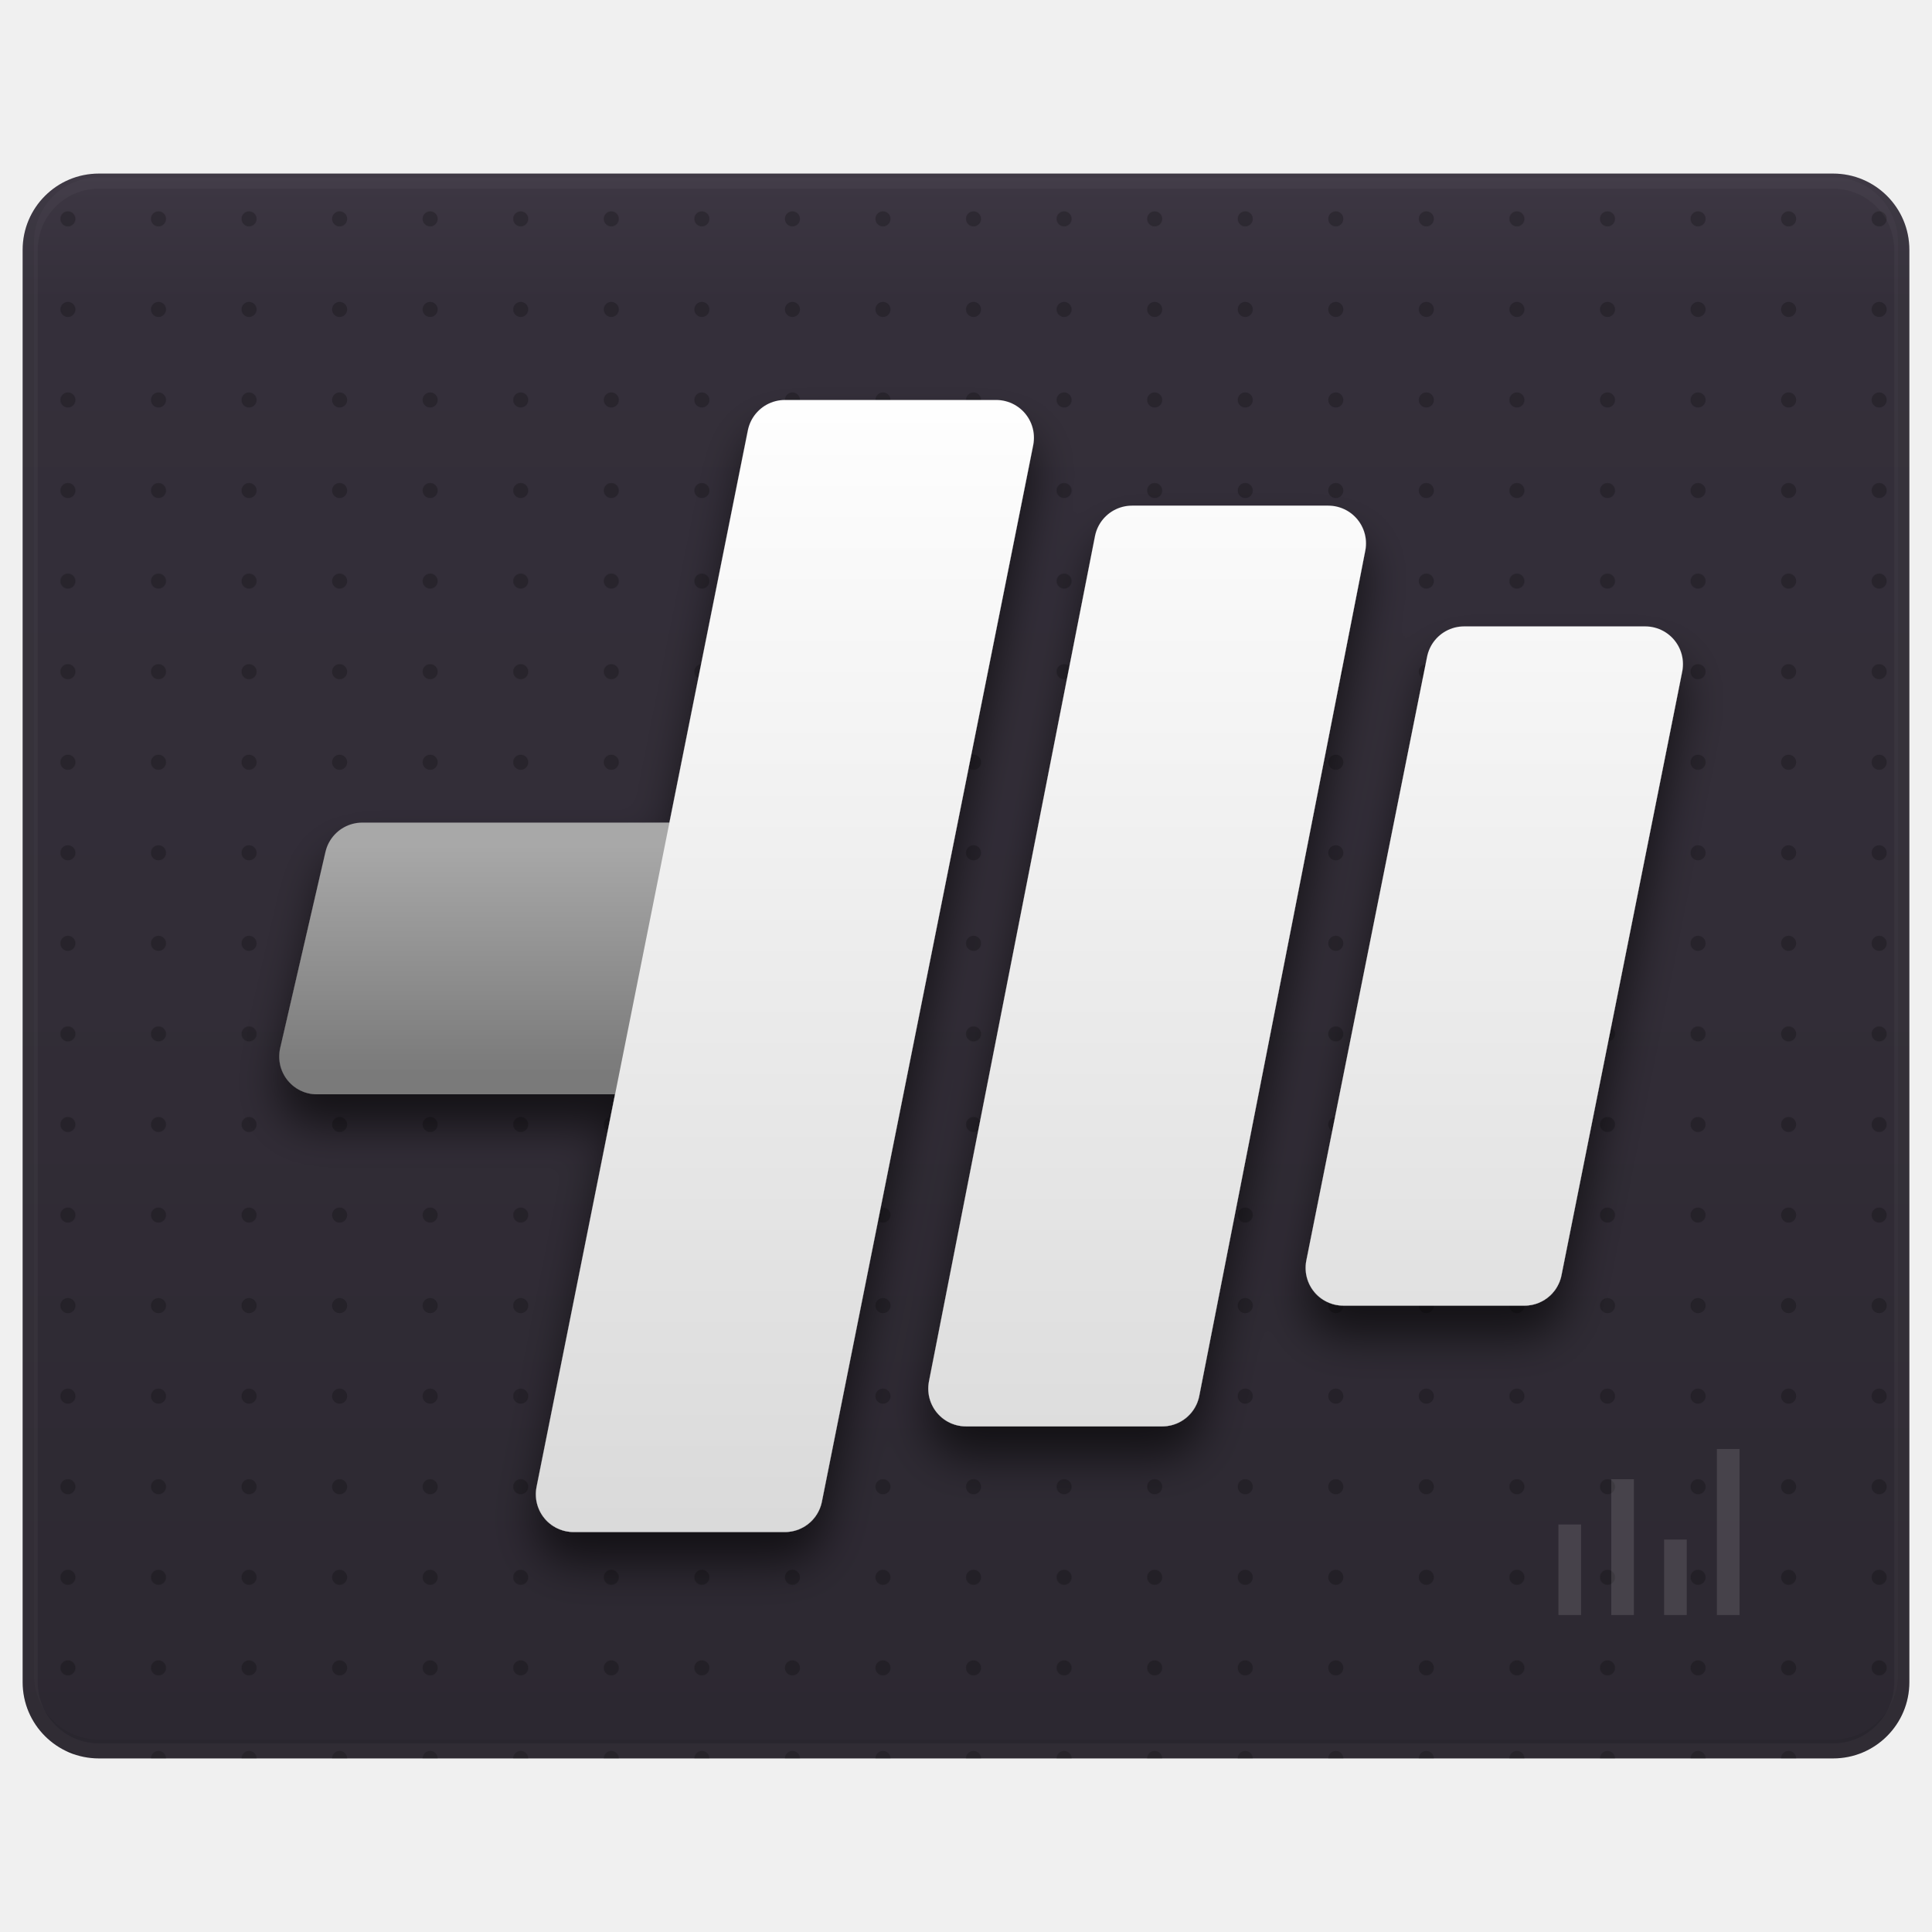
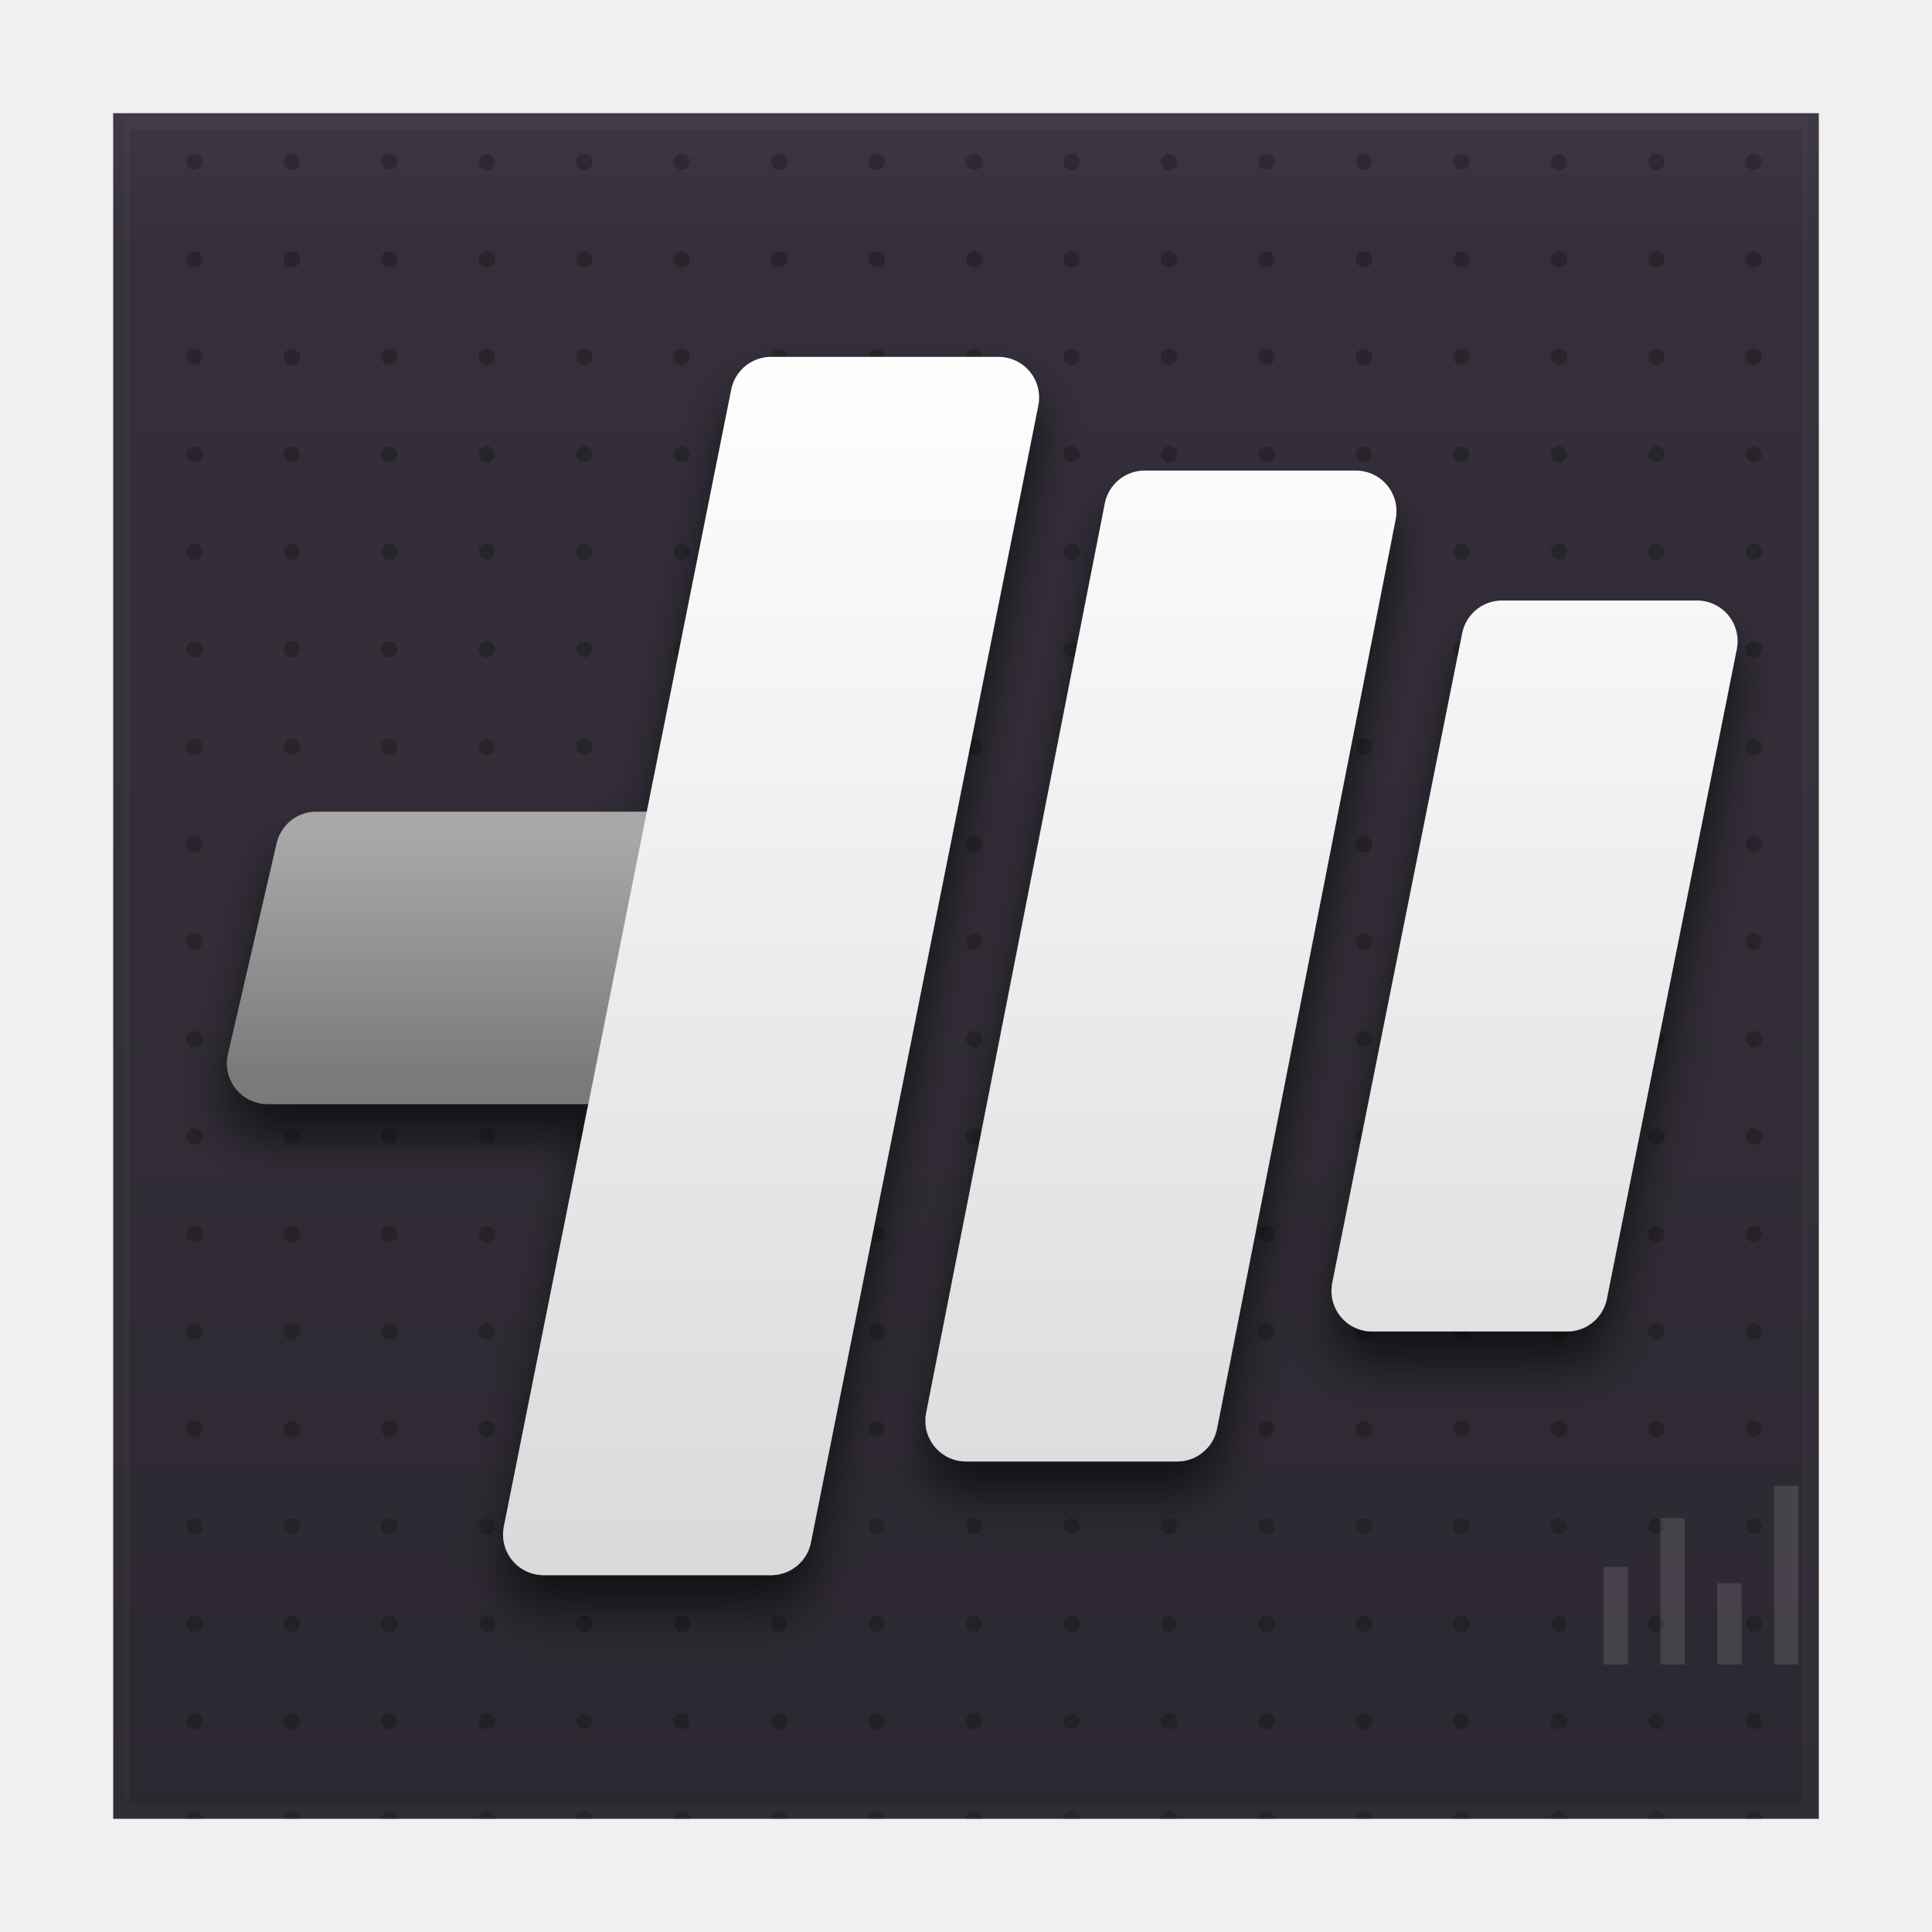
- <svg xmlns="http://www.w3.org/2000/svg" viewBox="0 0 256 256" width="256" height="256">
+ <svg xmlns="http://www.w3.org/2000/svg" viewBox="9.062 9.062 237.876 237.876" width="256" height="256">
  <defs>
-     <rect id="tile" x="3" y="23" width="250" height="210" rx="10.1" />
+     <rect id="tile" x="23" y="23" width="210" height="210" />
    <clipPath id="tileClip">
      <use href="#tile" />
    </clipPath>
    <linearGradient id="bg" x1="0" y1="23" x2="0" y2="233" gradientUnits="userSpaceOnUse">
      <stop offset="0" stop-color="#3D3743" />
      <stop offset="0.08" stop-color="#342F3A" />
      <stop offset="0.5" stop-color="#322D37" />
      <stop offset="1" stop-color="#2C2831" />
    </linearGradient>
    <linearGradient id="w" x1="0" y1="50" x2="0" y2="206" gradientUnits="userSpaceOnUse">
      <stop offset="0" stop-color="#FFFFFF" />
      <stop offset="1" stop-color="#D9D9D9" />
    </linearGradient>
    <linearGradient id="g" x1="0" y1="112" x2="0" y2="142" gradientUnits="userSpaceOnUse">
      <stop offset="0" stop-color="#A8A8A8" />
      <stop offset="1" stop-color="#7A7A7A" />
    </linearGradient>
    <pattern id="dots" x="3" y="23" width="12" height="12" patternUnits="userSpaceOnUse">
      <circle cx="6" cy="6" r="1" fill="#000" fill-opacity="0.22" />
    </pattern>
    <filter id="sh" x="-20%" y="-20%" width="140%" height="140%">
      <feDropShadow dx="0" dy="4" stdDeviation="3" flood-color="#000" flood-opacity="0.6" />
    </filter>
  </defs>
  <use href="#tile" fill="url(#bg)" />
  <g clip-path="url(#tileClip)">
    <rect x="3" y="23" width="250" height="210" fill="url(#dots)" />
    <use href="#tile" fill="none" stroke="#fff" stroke-opacity="0.035" stroke-width="4" />
    <use href="#tile" fill="none" stroke="#000" stroke-opacity="0.06" stroke-width="3" transform="translate(0 -1)" />
  </g>
  <g stroke="#fff" stroke-opacity="0.12" stroke-width="3">
    <path d="M208 214V202M215 214V196M222 214V204M229 214V192" />
  </g>
  <g filter="url(#sh)" stroke-linejoin="round" stroke-width="10">
    <path d="M48 114H100L94 140H42Z" fill="url(#g)" stroke="url(#g)" />
    <path d="M104 58H132L104 198H76Z" fill="url(#w)" stroke="url(#w)" />
    <path d="M150 72H176L154 184H128Z" fill="url(#w)" stroke="url(#w)" />
    <path d="M194 88H218L202 168H178Z" fill="url(#w)" stroke="url(#w)" />
  </g>
</svg>
